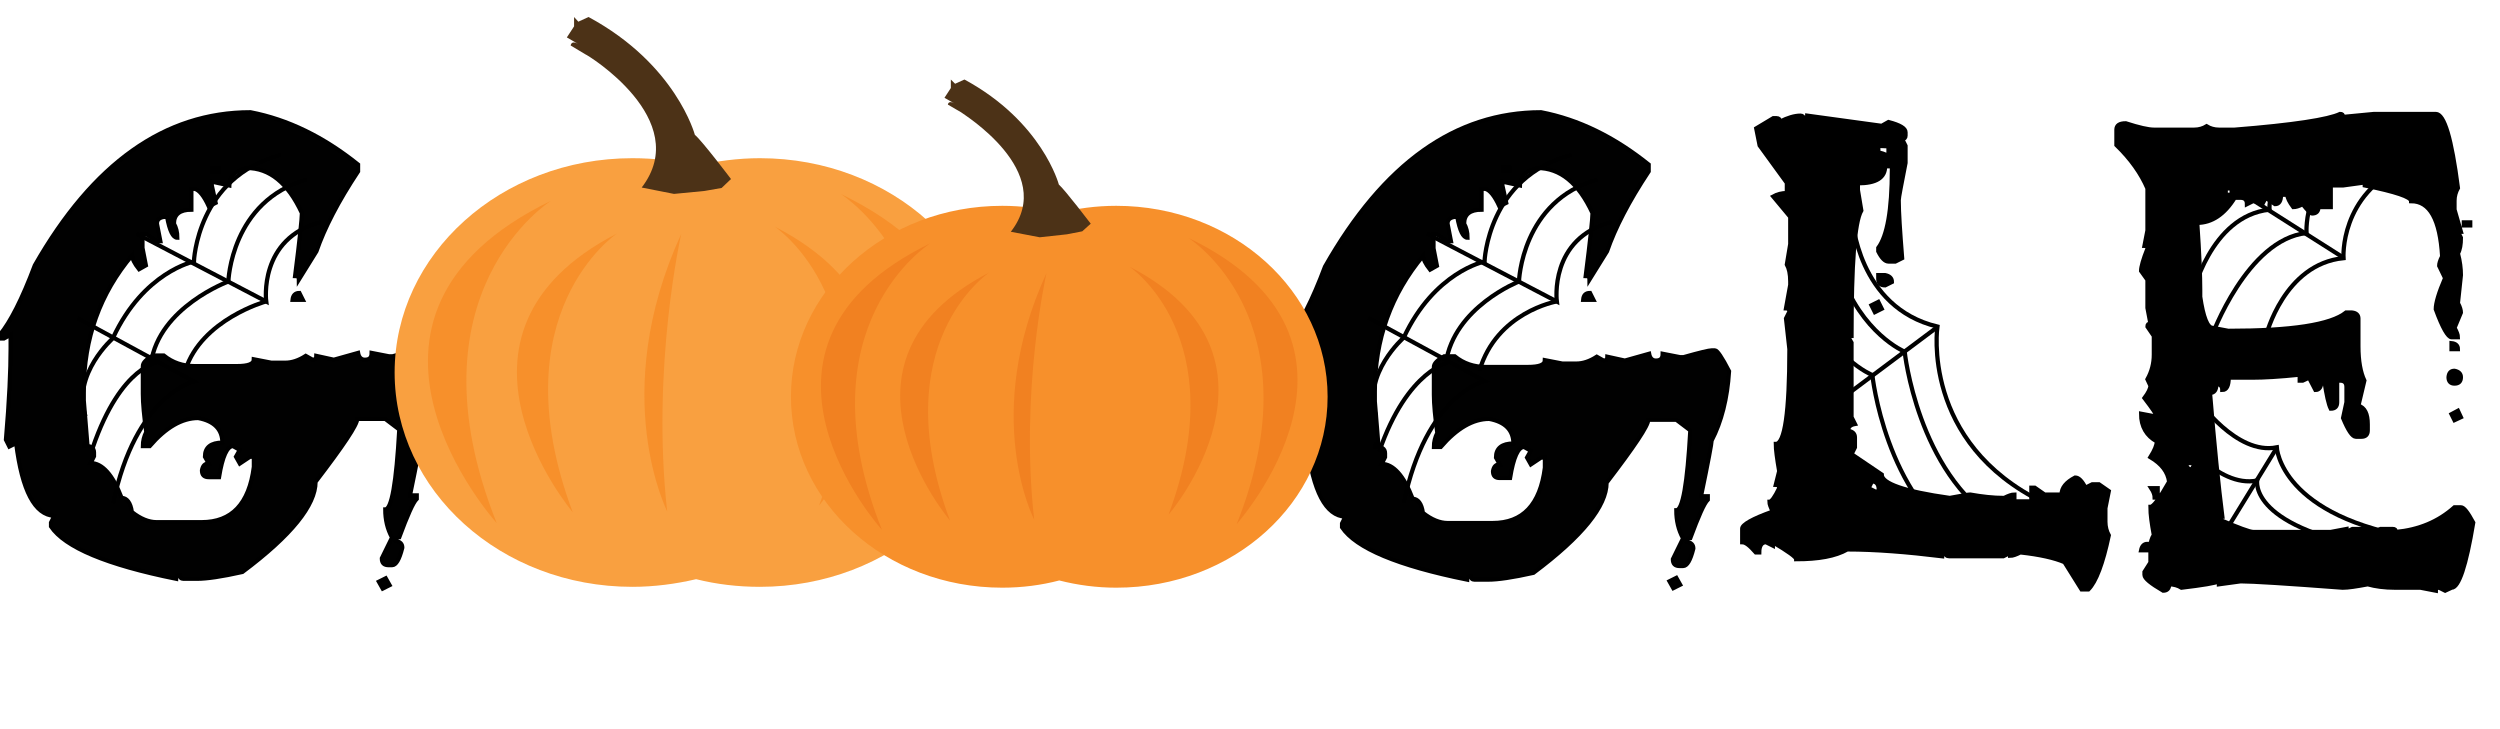
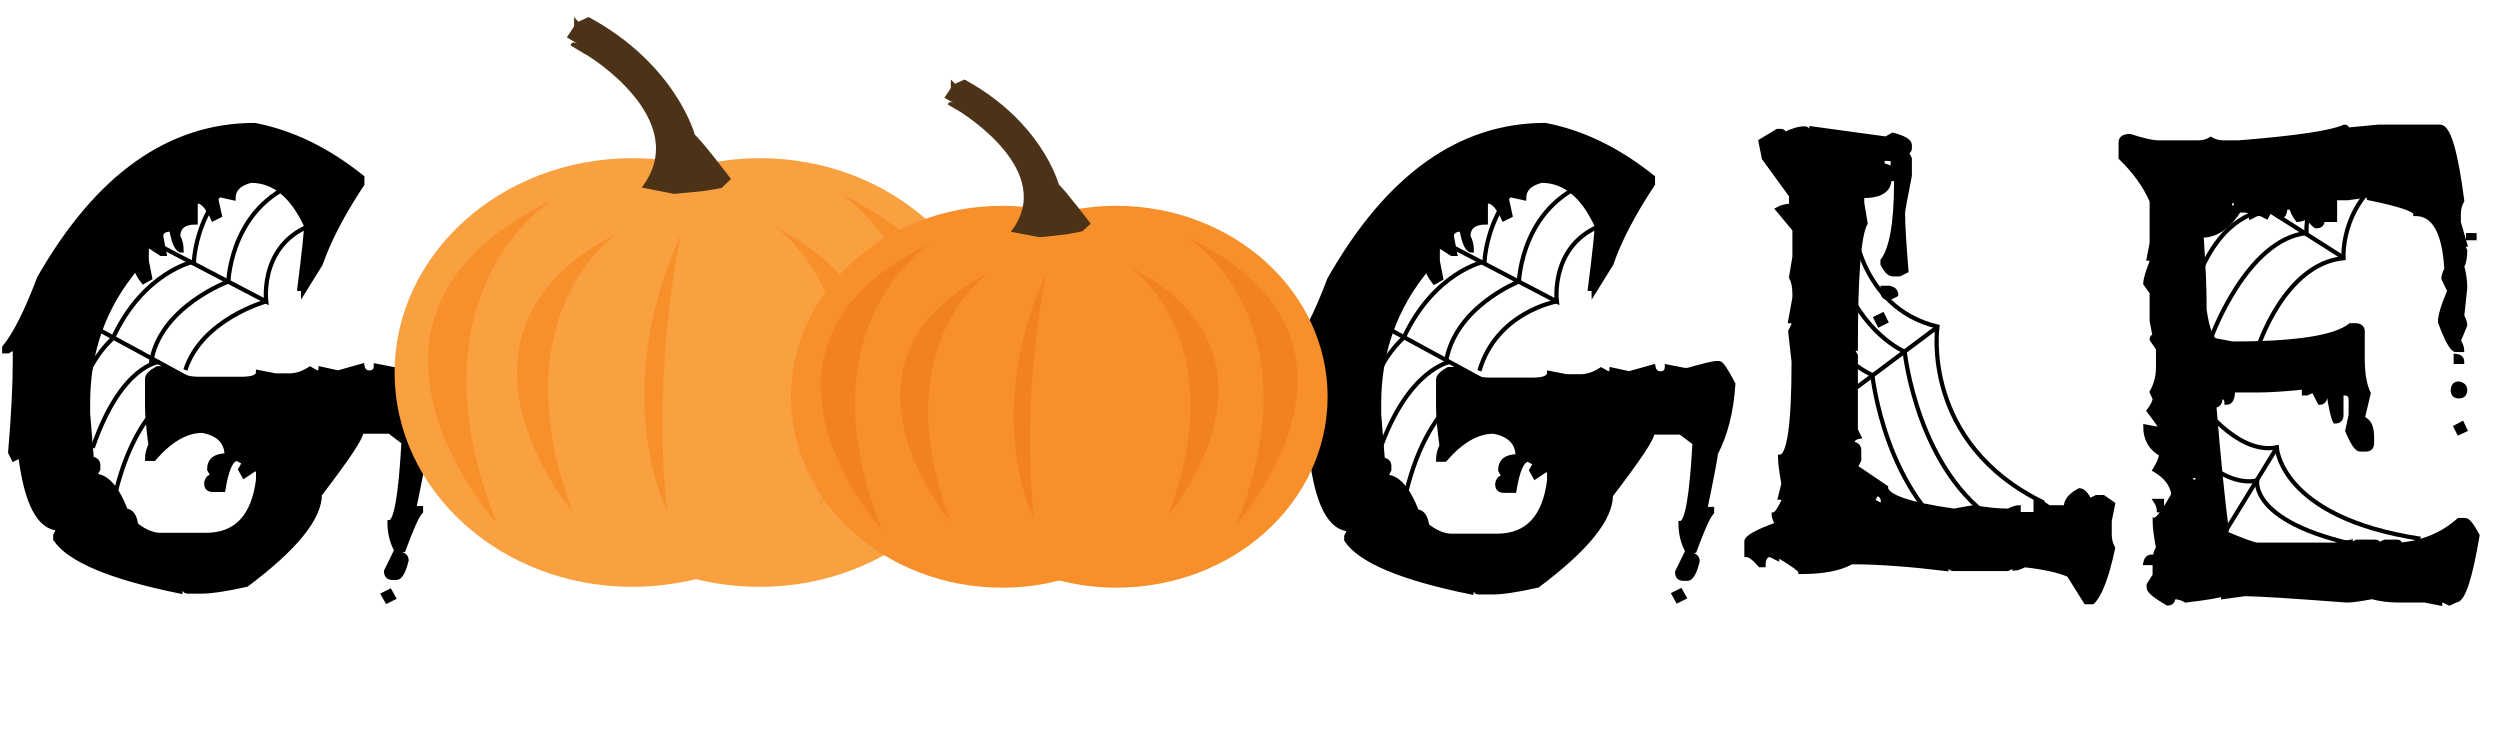
- <svg xmlns="http://www.w3.org/2000/svg" version="1.1" x="0px" y="0px" viewBox="0 0 587.9 171.4" style="enable-background:new 0 0 587.9 171.4;" xml:space="preserve">
+ <svg xmlns="http://www.w3.org/2000/svg" version="1.1" id="Layer_1" x="0px" y="0px" viewBox="0 0 587.9 171.4" style="enable-background:new 0 0 587.9 171.4;" xml:space="preserve">
  <style type="text/css">
	.st0{enable-background:new    ;}
- 	.st1{fill:#010101;stroke:#000000;stroke-miterlimit:10;}
- 	.st2{stroke:#000000;stroke-miterlimit:10;}
- 	.st3{fill:#F9A040;}
- 	.st4{fill:#F7902B;}
- 	.st5{fill:#4C3217;}
- 	.st6{fill:#F18121;}
- 	.st7{fill:none;stroke:#000000;stroke-miterlimit:10;}
+ 	.st1{stroke:#000000;stroke-miterlimit:10;}
+ 	.st2{fill:#F9A040;}
+ 	.st3{fill:#F7902B;}
+ 	.st4{fill:#4C3217;}
+ 	.st5{fill:#F18121;}
+ 	.st6{fill:none;stroke:#000000;stroke-miterlimit:10;}
</style>
-   <g id="Letters">
+   <g id="Letters_1_">
    <g class="st0">
-       <path class="st1" d="M58.9,26.4c8.8,1.7,17.2,5.8,25.3,12.3v1.6c-4.7,7.1-7.9,13.3-9.8,18.8l-4.1,6.6c0-0.5-0.3-0.8-0.9-0.8    c1.1-8.6,1.6-13.6,1.6-14.8c-3.3-7.1-7.6-10.6-13-10.6c-2.8,0.7-4.1,2.1-4.1,4.1l-4.1-0.9v0.9l0.9,4.1l-1.6,0.8    c-1.1-2.4-2.2-3.8-3.3-4.1H45v4.9c-2.7,0-4.1,1.1-4.1,3.3c0.5,0.9,0.8,2,0.8,3.3c-1,0-1.8-1.6-2.4-4.9h-0.8    c-1.1,0.2-1.6,0.7-1.6,1.6l0.8,4.1h-0.8L34.3,55h-0.8v3.3l0.8,4.1l-1.6,0.9c-1.1-1.4-1.6-2.4-1.6-3.3c-7.6,9-11.4,19.6-11.4,31.8    v2.4l0.8,9.8c-0.5,0-0.8,0.3-0.8,0.8c1.6,0,2.4,0.5,2.4,1.6v0.9l-0.8,1.6c2.7,0,5.2,2.7,7.3,8.2c1.2,0,2.1,1.1,2.4,3.3    c2,1.6,4,2.4,5.8,2.4h10.6c7.1,0,11.2-4.3,12.3-13v-2.4h-0.9l-2.4,1.6l-0.9-1.6l0.9-1.6l-1.6-0.9c-1.4,0-2.5,2.4-3.3,7.3h-2.4    c-1.1,0-1.6-0.5-1.6-1.6c0.2-1.1,0.7-1.6,1.6-1.6l-0.9-1.6c0-2.2,1.4-3.3,4.1-3.3c0-3.1-1.9-5.1-5.7-5.8c-3.8,0-7.6,2.2-11.4,6.6    h-1.6c0-1.2,0.3-2.3,0.8-3.3c-0.5-3.7-0.8-6.7-0.8-9v-6.5c0-0.8,0.8-1.6,2.4-2.5h2.5c2.1,1.7,4.5,2.5,7.3,2.5h9.8    c2.8,0,4.1-0.5,4.1-1.6l4.1,0.8h3.3c1.5,0,3.1-0.5,4.8-1.6l1.6,0.9c0.6,0,0.9-0.3,0.9-0.9l4.1,0.9l5.7-1.6    c0.2,1.1,0.8,1.6,1.6,1.6c1.1,0,1.6-0.5,1.6-1.6l4.1,0.8h0.8c3.9-1.1,6-1.6,6.6-1.6h0.8c0.5,0,1.6,1.6,3.3,4.9    c-0.4,6.4-1.8,11.9-4.1,16.3c0,0.6-0.8,4.9-2.5,13.1H98v0.8c-0.9,0.9-2.2,3.9-4.1,9c-0.6,0-0.9,0.3-0.9,0.9    c1.1,0.2,1.6,0.7,1.6,1.6c-0.7,2.8-1.5,4.1-2.4,4.1h-0.8c-1.1,0-1.6-0.5-1.6-1.6l2.4-4.9c-1.1-2-1.6-4.2-1.6-6.6    c1.5,0,2.6-6.2,3.3-18.8l-3.3-2.5H84c0,1.4-3.3,6.3-9.8,14.8c0,5.5-5.7,12.6-17.2,21.2c-4.9,1.1-8.4,1.6-10.6,1.6h-3.3    c-0.5,0-0.8-0.3-0.8-0.9c-0.6,0-0.9,0.3-0.9,0.9c-16.3-3.3-26.1-7.4-29.4-12.3v-0.9l0.8-1.6c-4.6-0.2-7.6-5.9-9-17.1L2.2,105    l-0.8-1.6C2.2,94.1,2.5,87,2.5,82v-3.3l-1.6,0.9H0v-0.9c2.4-2.9,5.2-8.3,8.2-16.3C21.9,38.4,38.8,26.4,58.9,26.4z M49.9,39.5v0.9    h1.6v-0.9H49.9z M70.4,68.9l0.8,1.6h-2.4C68.9,69.5,69.4,68.9,70.4,68.9z M90.7,136l0.9,1.6l-1.6,0.8l-0.9-1.6L90.7,136z" />
+       <path class="st1" d="M59.9,29.4c8.8,1.7,17.2,5.8,25.3,12.3v1.6c-4.7,7.1-7.9,13.3-9.8,18.8l-4.1,6.6c0-0.5-0.3-0.8-0.9-0.8    c1.1-8.6,1.6-13.6,1.6-14.8c-3.3-7.1-7.6-10.6-13-10.6c-2.8,0.7-4.1,2.1-4.1,4.1l-4.1-0.9v0.9l0.9,4.1l-1.6,0.8    c-1.1-2.4-2.2-3.8-3.3-4.1H46v4.9c-2.7,0-4.1,1.1-4.1,3.3c0.5,0.9,0.8,2,0.8,3.3c-1,0-1.8-1.6-2.4-4.9h-0.8    c-1.1,0.2-1.6,0.7-1.6,1.6l0.8,4.1h-0.8L35.3,58h-0.8v3.3l0.8,4.1l-1.6,0.9c-1.1-1.4-1.6-2.4-1.6-3.3c-7.6,9-11.4,19.6-11.4,31.8    v2.4l0.8,9.8c-0.5,0-0.8,0.3-0.8,0.8c1.6,0,2.4,0.5,2.4,1.6v0.9l-0.8,1.6c2.7,0,5.2,2.7,7.3,8.2c1.2,0,2.1,1.1,2.4,3.3    c2,1.6,4,2.4,5.8,2.4h10.6c7.1,0,11.2-4.3,12.3-13v-2.4h-0.9l-2.4,1.6l-0.9-1.6l0.9-1.6l-1.6-0.9c-1.4,0-2.5,2.4-3.3,7.3h-2.4    c-1.1,0-1.6-0.5-1.6-1.6c0.2-1.1,0.7-1.6,1.6-1.6l-0.9-1.6c0-2.2,1.4-3.3,4.1-3.3c0-3.1-1.9-5.1-5.7-5.8c-3.8,0-7.6,2.2-11.4,6.6    h-1.6c0-1.2,0.3-2.3,0.8-3.3c-0.5-3.7-0.8-6.7-0.8-9v-6.5c0-0.8,0.8-1.6,2.4-2.5h2.5c2.1,1.7,4.5,2.5,7.3,2.5h9.8    c2.8,0,4.1-0.5,4.1-1.6l4.1,0.8h3.3c1.5,0,3.1-0.5,4.8-1.6l1.6,0.9c0.6,0,0.9-0.3,0.9-0.9l4.1,0.9l5.7-1.6    c0.2,1.1,0.8,1.6,1.6,1.6c1.1,0,1.6-0.5,1.6-1.6l4.1,0.8h0.8c3.9-1.1,6-1.6,6.6-1.6h0.8c0.5,0,1.6,1.6,3.3,4.9    c-0.4,6.4-1.8,11.9-4.1,16.3c0,0.6-0.8,4.9-2.5,13.1H99v0.8c-0.9,0.9-2.2,3.9-4.1,9c-0.6,0-0.9,0.3-0.9,0.9    c1.1,0.2,1.6,0.7,1.6,1.6c-0.7,2.8-1.5,4.1-2.4,4.1h-0.8c-1.1,0-1.6-0.5-1.6-1.6l2.4-4.9c-1.1-2-1.6-4.2-1.6-6.6    c1.5,0,2.6-6.2,3.3-18.8l-3.3-2.5H85c0,1.4-3.3,6.3-9.8,14.8c0,5.5-5.7,12.6-17.2,21.2c-4.9,1.1-8.4,1.6-10.6,1.6h-3.3    c-0.5,0-0.8-0.3-0.8-0.9c-0.6,0-0.9,0.3-0.9,0.9c-16.3-3.3-26.1-7.4-29.4-12.3v-0.9l0.8-1.6c-4.6-0.2-7.6-5.9-9-17.1L3.2,108    l-0.8-1.6C3.2,97.1,3.5,90,3.5,85v-3.3l-1.6,0.9H1v-0.9c2.4-2.9,5.2-8.3,8.2-16.3C22.9,41.4,39.8,29.4,59.9,29.4z M50.9,42.5v0.9    h1.6v-0.9H50.9z M91.7,139l0.9,1.6l-1.6,0.8l-0.9-1.6L91.7,139z" />
    </g>
    <g class="st0">
-       <path class="st1" d="M362.4,26.4c8.8,1.7,17.2,5.8,25.3,12.3v1.6c-4.7,7.1-7.9,13.3-9.8,18.8l-4.1,6.6c0-0.5-0.3-0.8-0.9-0.8    c1.1-8.6,1.6-13.6,1.6-14.8c-3.3-7.1-7.6-10.6-13-10.6c-2.8,0.7-4.1,2.1-4.1,4.1l-4.1-0.9v0.9l0.9,4.1l-1.6,0.8    c-1.1-2.4-2.2-3.8-3.3-4.1h-0.9v4.9c-2.7,0-4.1,1.1-4.1,3.3c0.5,0.9,0.8,2,0.8,3.3c-1,0-1.8-1.6-2.4-4.9H342    c-1.1,0.2-1.6,0.7-1.6,1.6l0.8,4.1h-0.8l-2.5-1.6h-0.8v3.3l0.8,4.1l-1.6,0.9c-1.1-1.4-1.6-2.4-1.6-3.3    c-7.6,9.1-11.4,19.7-11.4,31.9v2.4l0.8,9.8c-0.5,0-0.8,0.3-0.8,0.8c1.6,0,2.4,0.5,2.4,1.6v0.9l-0.8,1.6c2.7,0,5.2,2.7,7.3,8.2    c1.2,0,2.1,1.1,2.4,3.3c2,1.6,4,2.4,5.8,2.4H351c7.1,0,11.2-4.3,12.3-13v-2.4h-0.9l-2.4,1.6l-0.9-1.6l0.9-1.6l-1.6-0.9    c-1.4,0-2.5,2.4-3.3,7.3h-2.4c-1.1,0-1.6-0.5-1.6-1.6c0.2-1.1,0.7-1.6,1.6-1.6l-0.9-1.6c0-2.2,1.4-3.3,4.1-3.3    c0-3.1-1.9-5.1-5.7-5.8c-3.8,0-7.6,2.2-11.4,6.6h-1.6c0-1.2,0.3-2.3,0.8-3.3c-0.5-3.7-0.8-6.7-0.8-9v-6.5c0-0.8,0.8-1.6,2.4-2.5    h2.5c2.1,1.7,4.5,2.5,7.3,2.5h9.8c2.8,0,4.1-0.5,4.1-1.6l4.1,0.8h3.3c1.5,0,3.1-0.5,4.8-1.6l1.6,0.9c0.6,0,0.9-0.3,0.9-0.9    l4.1,0.9l5.7-1.6c0.2,1.1,0.8,1.6,1.6,1.6c1.1,0,1.6-0.5,1.6-1.6l4.1,0.8h0.8c3.9-1.1,6-1.6,6.6-1.6h0.8c0.5,0,1.6,1.6,3.3,4.9    c-0.4,6.4-1.8,11.9-4.1,16.3c0,0.6-0.8,4.9-2.5,13.1h1.6v0.8c-0.9,0.9-2.2,3.9-4.1,9c-0.6,0-0.9,0.3-0.9,0.9    c1.1,0.2,1.6,0.7,1.6,1.6c-0.7,2.8-1.5,4.1-2.4,4.1H395c-1.1,0-1.6-0.5-1.6-1.6l2.4-4.9c-1.1-2-1.6-4.2-1.6-6.6    c1.5,0,2.6-6.2,3.3-18.8l-3.3-2.5h-6.6c0,1.4-3.3,6.3-9.8,14.8c0,5.5-5.7,12.6-17.2,21.2c-4.9,1.1-8.4,1.6-10.6,1.6h-3.3    c-0.5,0-0.8-0.3-0.8-0.9c-0.6,0-0.9,0.3-0.9,0.9c-16.3-3.3-26.1-7.4-29.4-12.3v-0.9l0.8-1.6c-4.6-0.2-7.6-5.9-9-17.1l-1.6,0.8    l-0.8-1.6c0.5-9.1,0.8-16.2,0.8-21.3V79l-1.6,0.9h-0.8V79c2.4-2.9,5.2-8.3,8.2-16.3C325.4,38.4,342.3,26.4,362.4,26.4z     M353.4,39.4v0.9h1.6v-0.9H353.4z M373.9,68.9l0.8,1.6h-2.4C372.4,69.4,372.9,68.9,373.9,68.9z M394.2,135.9l0.9,1.6l-1.6,0.8    l-0.9-1.6L394.2,135.9z" />
+       <path class="st1" d="M363.4,29.4c8.8,1.7,17.2,5.8,25.3,12.3v1.6c-4.7,7.1-7.9,13.3-9.8,18.8l-4.1,6.6c0-0.5-0.3-0.8-0.9-0.8    c1.1-8.6,1.6-13.6,1.6-14.8c-3.3-7.1-7.6-10.6-13-10.6c-2.8,0.7-4.1,2.1-4.1,4.1l-4.1-0.9v0.9l0.9,4.1l-1.6,0.8    c-1.1-2.4-2.2-3.8-3.3-4.1h-0.9v4.9c-2.7,0-4.1,1.1-4.1,3.3c0.5,0.9,0.8,2,0.8,3.3c-1,0-1.8-1.6-2.4-4.9H343    c-1.1,0.2-1.6,0.7-1.6,1.6l0.8,4.1h-0.8l-2.5-1.6h-0.8v3.3l0.8,4.1l-1.6,0.9c-1.1-1.4-1.6-2.4-1.6-3.3    c-7.6,9.1-11.4,19.7-11.4,31.9v2.4l0.8,9.8c-0.5,0-0.8,0.3-0.8,0.8c1.6,0,2.4,0.5,2.4,1.6v0.9l-0.8,1.6c2.7,0,5.2,2.7,7.3,8.2    c1.2,0,2.1,1.1,2.4,3.3c2,1.6,4,2.4,5.8,2.4H352c7.1,0,11.2-4.3,12.3-13v-2.4h-0.9l-2.4,1.6l-0.9-1.6l0.9-1.6l-1.6-0.9    c-1.4,0-2.5,2.4-3.3,7.3h-2.4c-1.1,0-1.6-0.5-1.6-1.6c0.2-1.1,0.7-1.6,1.6-1.6l-0.9-1.6c0-2.2,1.4-3.3,4.1-3.3    c0-3.1-1.9-5.1-5.7-5.8c-3.8,0-7.6,2.2-11.4,6.6h-1.6c0-1.2,0.3-2.3,0.8-3.3c-0.5-3.7-0.8-6.7-0.8-9v-6.5c0-0.8,0.8-1.6,2.4-2.5    h2.5c2.1,1.7,4.5,2.5,7.3,2.5h9.8c2.8,0,4.1-0.5,4.1-1.6l4.1,0.8h3.3c1.5,0,3.1-0.5,4.8-1.6l1.6,0.9c0.6,0,0.9-0.3,0.9-0.9    l4.1,0.9l5.7-1.6c0.2,1.1,0.8,1.6,1.6,1.6c1.1,0,1.6-0.5,1.6-1.6l4.1,0.8h0.8c3.9-1.1,6-1.6,6.6-1.6h0.8c0.5,0,1.6,1.6,3.3,4.9    c-0.4,6.4-1.8,11.9-4.1,16.3c0,0.6-0.8,4.9-2.5,13.1h1.6v0.8c-0.9,0.9-2.2,3.9-4.1,9c-0.6,0-0.9,0.3-0.9,0.9    c1.1,0.2,1.6,0.7,1.6,1.6c-0.7,2.8-1.5,4.1-2.4,4.1H396c-1.1,0-1.6-0.5-1.6-1.6l2.4-4.9c-1.1-2-1.6-4.2-1.6-6.6    c1.5,0,2.6-6.2,3.3-18.8l-3.3-2.5h-6.6c0,1.4-3.3,6.3-9.8,14.8c0,5.5-5.7,12.6-17.2,21.2c-4.9,1.1-8.4,1.6-10.6,1.6h-3.3    c-0.5,0-0.8-0.3-0.8-0.9c-0.6,0-0.9,0.3-0.9,0.9c-16.3-3.3-26.1-7.4-29.4-12.3v-0.9l0.8-1.6c-4.6-0.2-7.6-5.9-9-17.1l-1.6,0.8    l-0.8-1.6c0.5-9.1,0.8-16.2,0.8-21.3V82l-1.6,0.9h-0.8V82c2.4-2.9,5.2-8.3,8.2-16.3C326.4,41.4,343.3,29.4,363.4,29.4z     M354.4,42.4v0.9h1.6v-0.9H354.4z M395.2,138.9l0.9,1.6l-1.6,0.8l-0.9-1.6L395.2,138.9z" />
    </g>
    <g class="st0">
-       <path class="st2" d="M423.4,27.2c0.5,0,0.8,0.3,0.8,0.8c0.5,0,0.8-0.3,0.8-0.8l17.5,2.4l1.6-0.9c2.7,0.7,4,1.5,4,2.4v0.8    c0,0.5-0.3,0.8-0.8,0.8l0.8,1.6v4c-1,5.2-1.6,8.1-1.6,8.8c0,2.8,0.3,7.3,0.8,13.6l-1.6,0.8h-1.6c-0.8,0-1.6-0.8-2.4-2.4v-0.8    c2.1-2.8,3.2-8.9,3.2-18.4v-0.8h-1.6c0,2.7-2.1,4-6.4,4v1.6l0.8,4.8c-1.6,2.8-2.3,12.6-2.3,29.5h-0.9l0.9,1.6v17.5l0.8,1.6    c-1.1,0.2-1.6,0.7-1.6,1.6c1.1,0.2,1.6,0.7,1.6,1.6v2.3l-0.8,1.6l7.1,4.8c0,2.1,5.3,4,16,5.5c2.8-0.5,4.3-0.8,4.8-0.8    c2.8,0.5,5.4,0.8,8,0.8c1-0.5,1.8-0.8,2.4-0.8v1.6h4v-3.2h0.8l2.3,1.6h4c0-1.6,1.1-2.9,3.2-4c0.8,0,1.6,0.8,2.4,2.4l1.6-0.8h1.6    l2.3,1.6l-0.8,4v3.2c0,1.2,0.3,2.3,0.8,3.2c-1.4,6.6-3,10.9-4.8,12.7h-1.6l-4-6.4c-2.3-1-5.8-1.8-10.4-2.3c-1,0.5-1.8,0.8-2.4,0.8    V130l-1.6,0.8h-12.7c-0.6,0-0.9-0.3-0.9-0.8c-0.5,0-0.8,0.3-0.8,0.8c-8.2-1-15.7-1.6-22.3-1.6c-2.8,1.6-6.8,2.3-12,2.3    c0-0.5-1.8-1.8-5.5-4v0.8l-1.6-0.8c-1,0-1.6,0.8-1.6,2.4h-0.8c-1.4-1.6-2.4-2.4-3.2-2.4v-3.2c0-0.9,2.4-2.3,7.2-4    c-0.5-1-0.8-1.8-0.8-2.3c0.5,0,1.3-1.1,2.3-3.2c0-0.5-0.3-0.8-0.8-0.8l0.8-3.2c-0.5-2.9-0.8-5.1-0.8-6.4c2.1,0,3.2-7.4,3.2-22.3    l-0.8-7.2l0.8-1.6c0-0.5-0.3-0.8-0.8-0.8l1-5.5v-0.8c0-1.8-0.3-3.1-0.8-4l0.8-4.8V51l-4-4.8c0.9-0.5,2-0.8,3.2-0.8V43l-6.4-8.8    l-0.8-4l4-2.4h0.8c0.5,0,0.8,0.3,0.8,0.8C420.4,27.7,422,27.2,423.4,27.2z M430.6,53.5V55h0.9v-1.6L430.6,53.5L430.6,53.5z     M440.2,113.2l-0.8,1.6l1.6,0.8h0.8v-0.8C441.7,113.8,441.2,113.2,440.2,113.2z M441.7,71l0.8,1.6l-1.6,0.8l-0.8-1.6L441.7,71z     M441.7,34.3v1.6c0.6,0,1.4,0.3,2.4,0.8v-2.3L441.7,34.3L441.7,34.3z M441.7,64.7h1.6c1,0.2,1.6,0.7,1.6,1.6l-1.6,0.8    c-1.1,0-1.6-0.5-1.6-1.6V64.7z" />
-       <path class="st2" d="M550.3,26.8c0.5,0,0.7,0.2,0.7,0.7l7.3-0.7h14.5c2,0,3.7,5.8,5.2,17.4c-0.5,0.9-0.8,1.9-0.8,3v2.1l1.5,5.2    H578l0.7,1.4c0,1.6-0.2,2.8-0.7,3.7c0.5,1.9,0.7,3.6,0.7,5.1l-0.7,6.6c0.5,0.9,0.7,1.7,0.7,2.2l-1.5,3.6c0.5,0.9,0.8,1.7,0.8,2.2    h-1.5c-0.8,0-2.1-2.2-3.7-6.6c0-1.4,0.7-3.8,2.2-7.3l-1.4-2.9c0-0.5,0.2-1.2,0.7-2.2c-0.5-8.7-2.9-13-7.3-13c0-1-3.6-2.2-10.9-3.7    v-0.7l-5.1,0.7h-2.9v5.1h-2.9c0,1-0.5,1.5-1.5,1.5c-0.3,0-1-0.7-2.2-2.2c-0.9,0.5-1.7,0.7-2.2,0.7c-0.9-1.2-1.4-2.2-1.4-2.9h-1.5    c0,1.5-0.5,2.2-1.4,2.2l-2.2-1.5L532,48l-1.4-0.7h-0.8l-1.4,0.7c0-1-0.5-1.5-1.5-1.5h-1.4c-2.4,3.9-5.4,5.9-8.8,5.9    c0.5,7.2,0.7,12.6,0.7,15.9v1.5c0.7,4.8,1.7,7.3,2.9,7.3l3.7,0.7c14.8,0,24.1-1.4,27.7-4.3h1.4c1,0.1,1.5,0.6,1.5,1.4v6.6    c0,3.4,0.5,6.1,1.4,8l-1.4,5.9c1.5,0.5,2.2,1.9,2.2,4.4v1.4c0,1-0.5,1.5-1.5,1.5H554c-0.8,0-1.8-1.5-3-4.4l0.8-3.7V91    c0-1-0.5-1.5-1.5-1.5h-0.7v5.1c0,1-0.5,1.5-1.5,1.5c-0.5-1-1-3.2-1.5-6.6h-0.7c0,1.5-0.5,2.2-1.4,2.2l-1.5-2.9l-1.5,0.7h-0.7v-1.4    c-4.8,0.5-8.5,0.7-10.9,0.7h-5.8c0,1.9-0.5,2.9-1.5,2.9c0-0.9-0.5-1.4-1.4-1.4c0,1.4-0.5,2.1-1.5,2.1c1,12.2,2,22,2.9,29.1    c-0.5,0-0.7,0.2-0.7,0.7c4.5,1.9,7.1,2.9,8,2.9h18.2l3.7-0.7v0.7l1.4-0.7h4.4c0.5,0,0.7,0.2,0.7,0.7l1.5-0.7h2.9    c0.5,0,0.7,0.2,0.7,0.7c5.4-0.5,10-2.4,13.8-5.8h1.5c0.7,0,1.6,1.2,2.9,3.6c-1.7,10.2-3.4,15.3-5.1,15.3l-1.5,0.7l-1.4-0.7    c-0.5,0-0.8,0.2-0.8,0.7l-3.6-0.7h-5.9c-2.6,0-4.7-0.3-6.5-0.8c-2.7,0.5-4.6,0.8-5.9,0.8c-13.2-1-21.2-1.5-24-1.5l-5.1,0.7v-0.7    c-0.8,0.4-3.8,0.9-8.8,1.5c-0.8-0.5-1.8-0.8-2.9-0.8c0,1-0.5,1.5-1.4,1.5c-2.9-1.7-4.4-2.9-4.4-3.7v-0.7l1.4-2.2v-2.9h-2.2    c0.2-1,0.7-1.5,1.5-1.5c0,0.5,0.2,0.8,0.7,0.8c0-1.1,0.3-2.1,0.8-2.9c-0.5-2.7-0.8-4.8-0.8-6.6c0.7,0,2.2-2,4.4-5.9    c-0.3-2.3-1.7-4.2-4.4-5.8c1-1.6,1.5-2.8,1.5-3.7c-2.4-1.3-3.7-3.5-3.7-6.5l3.7,0.7c0-0.5-1-1.9-2.9-4.4c0.9-1.2,1.4-2.2,1.4-2.9    l-0.7-1.5c1-1.8,1.5-3.7,1.5-5.8V79l-1.5-2.2c0-0.5,0.2-0.7,0.7-0.7l-0.7-3.7v-6.6l-1.5-2.1c0-0.9,0.5-2.7,1.5-5.2    c0-0.5-0.2-0.7-0.7-0.7l0.7-3.6v-9.9c-1.5-3.5-3.9-6.9-7.3-10.2v-3.6c0-1,0.7-1.5,2.2-1.5c3.1,1,5.3,1.5,6.6,1.5h9.5    c1.1,0,2.1-0.3,2.9-0.8c0.8,0.5,1.8,0.8,2.9,0.8h3.7C539.4,29.4,547.6,28.1,550.3,26.8z M505.9,114.8h1.5v2.2h-0.7    C506.7,116.5,506.5,115.7,505.9,114.8z M508.9,119.2l-0.8,2.9v0.7h0.8l0.7-2.9v-0.7H508.9z M511.8,103.9v1.5h0.7v-1.5H511.8z     M513.2,37.8c0,0.5-0.2,1.2-0.7,2.1v0.8h0.7c0-0.5,0.3-1.2,0.8-2.2v-0.7C514,37.8,513.2,37.8,513.2,37.8z M512.5,41.4v0.7h1.5    v-0.7H512.5z M514,108.9c0.2,1,0.6,1.5,1.4,1.5l0.8-1.5H514z M522.7,124.3v0.7h1.5v-0.7H522.7z M523.4,44.3v1.5h1.4v-1.5H523.4z     M575,127.2v1.5h0.8v-1.5H575z M577.2,87.2c1,0.2,1.5,0.7,1.5,1.5c0,1-0.5,1.5-1.5,1.5c-0.9,0-1.4-0.5-1.4-1.5    C575.9,87.6,576.4,87.2,577.2,87.2z M576.5,80.7c1,0.1,1.5,0.6,1.5,1.4h-1.5V80.7z M578,96.6l0.7,1.5l-1.5,0.7l-0.7-1.4L578,96.6z     M579.4,52.3h1.5V53h-1.5V52.3z" />
+       <path class="st1" d="M424.4,30.2c0.5,0,0.8,0.3,0.8,0.8c0.5,0,0.8-0.3,0.8-0.8l17.5,2.4l1.6-0.9c2.7,0.7,4,1.5,4,2.4v0.8    c0,0.5-0.3,0.8-0.8,0.8l0.8,1.6v4c-1,5.2-1.6,8.1-1.6,8.8c0,2.8,0.3,7.3,0.8,13.6l-1.6,0.8h-1.6c-0.8,0-1.6-0.8-2.4-2.4v-0.8    c2.1-2.8,3.2-8.9,3.2-18.4v-0.8h-1.6c0,2.7-2.1,4-6.4,4v1.6l0.8,4.8c-1.6,2.8-2.3,12.6-2.3,29.5h-0.9l0.9,1.6v17.5l0.8,1.6    c-1.1,0.2-1.6,0.7-1.6,1.6c1.1,0.2,1.6,0.7,1.6,1.6v2.3l-0.8,1.6l7.1,4.8c0,2.1,5.3,4,16,5.5c2.8-0.5,4.3-0.8,4.8-0.8    c2.8,0.5,5.4,0.8,8,0.8c1-0.5,1.8-0.8,2.4-0.8v1.6h4v-3.2h0.8l2.3,1.6h4c0-1.6,1.1-2.9,3.2-4c0.8,0,1.6,0.8,2.4,2.4l1.6-0.8h1.6    l2.3,1.6l-0.8,4v3.2c0,1.2,0.3,2.3,0.8,3.2c-1.4,6.6-3,10.9-4.8,12.7h-1.6l-4-6.4c-2.3-1-5.8-1.8-10.4-2.3c-1,0.5-1.8,0.8-2.4,0.8    V133l-1.6,0.8h-12.7c-0.6,0-0.9-0.3-0.9-0.8c-0.5,0-0.8,0.3-0.8,0.8c-8.2-1-15.7-1.6-22.3-1.6c-2.8,1.6-6.8,2.3-12,2.3    c0-0.5-1.8-1.8-5.5-4v0.8l-1.6-0.8c-1,0-1.6,0.8-1.6,2.4h-0.8c-1.4-1.6-2.4-2.4-3.2-2.4v-3.2c0-0.9,2.4-2.3,7.2-4    c-0.5-1-0.8-1.8-0.8-2.3c0.5,0,1.3-1.1,2.3-3.2c0-0.5-0.3-0.8-0.8-0.8l0.8-3.2c-0.5-2.9-0.8-5.1-0.8-6.4c2.1,0,3.2-7.4,3.2-22.3    l-0.8-7.2l0.8-1.6c0-0.5-0.3-0.8-0.8-0.8l1-5.5v-0.8c0-1.8-0.3-3.1-0.8-4l0.8-4.8V54l-4-4.8c0.9-0.5,2-0.8,3.2-0.8V46l-6.4-8.8    l-0.8-4l4-2.4h0.8c0.5,0,0.8,0.3,0.8,0.8C421.4,30.7,423,30.2,424.4,30.2z M431.6,56.5V58h0.9v-1.6L431.6,56.5L431.6,56.5z     M441.2,116.2l-0.8,1.6l1.6,0.8h0.8v-0.8C442.7,116.8,442.2,116.2,441.2,116.2z M442.7,74l0.8,1.6l-1.6,0.8l-0.8-1.6L442.7,74z     M442.7,37.3v1.6c0.6,0,1.4,0.3,2.4,0.8v-2.3L442.7,37.3L442.7,37.3z M442.7,67.7h1.6c1,0.2,1.6,0.7,1.6,1.6l-1.6,0.8    c-1.1,0-1.6-0.5-1.6-1.6V67.7z" />
+       <path class="st1" d="M551.3,29.8c0.5,0,0.7,0.2,0.7,0.7l7.3-0.7h14.5c2,0,3.7,5.8,5.2,17.4c-0.5,0.9-0.8,1.9-0.8,3v2.1l1.5,5.2    H579l0.7,1.4c0,1.6-0.2,2.8-0.7,3.7c0.5,1.9,0.7,3.6,0.7,5.1l-0.7,6.6c0.5,0.9,0.7,1.7,0.7,2.2l-1.5,3.6c0.5,0.9,0.8,1.7,0.8,2.2    h-1.5c-0.8,0-2.1-2.2-3.7-6.6c0-1.4,0.7-3.8,2.2-7.3l-1.4-2.9c0-0.5,0.2-1.2,0.7-2.2c-0.5-8.7-2.9-13-7.3-13c0-1-3.6-2.2-10.9-3.7    v-0.7l-5.1,0.7h-2.9v5.1h-2.9c0,1-0.5,1.5-1.5,1.5c-0.3,0-1-0.7-2.2-2.2c-0.9,0.5-1.7,0.7-2.2,0.7c-0.9-1.2-1.4-2.2-1.4-2.9h-1.5    c0,1.5-0.5,2.2-1.4,2.2l-2.2-1.5L533,51l-1.4-0.7h-0.8l-1.4,0.7c0-1-0.5-1.5-1.5-1.5h-1.4c-2.4,3.9-5.4,5.9-8.8,5.9    c0.5,7.2,0.7,12.6,0.7,15.9v1.5c0.7,4.8,1.7,7.3,2.9,7.3l3.7,0.7c14.8,0,24.1-1.4,27.7-4.3h1.4c1,0.1,1.5,0.6,1.5,1.4v6.6    c0,3.4,0.5,6.1,1.4,8l-1.4,5.9c1.5,0.5,2.2,1.9,2.2,4.4v1.4c0,1-0.5,1.5-1.5,1.5H555c-0.8,0-1.8-1.5-3-4.4l0.8-3.7V94    c0-1-0.5-1.5-1.5-1.5h-0.7v5.1c0,1-0.5,1.5-1.5,1.5c-0.5-1-1-3.2-1.5-6.6h-0.7c0,1.5-0.5,2.2-1.4,2.2l-1.5-2.9l-1.5,0.7h-0.7v-1.4    c-4.8,0.5-8.5,0.7-10.9,0.7h-5.8c0,1.9-0.5,2.9-1.5,2.9c0-0.9-0.5-1.4-1.4-1.4c0,1.4-0.5,2.1-1.5,2.1c1,12.2,2,22,2.9,29.1    c-0.5,0-0.7,0.2-0.7,0.7c4.5,1.9,7.1,2.9,8,2.9h18.2l3.7-0.7v0.7l1.4-0.7h4.4c0.5,0,0.7,0.2,0.7,0.7l1.5-0.7h2.9    c0.5,0,0.7,0.2,0.7,0.7c5.4-0.5,10-2.4,13.8-5.8h1.5c0.7,0,1.6,1.2,2.9,3.6c-1.7,10.2-3.4,15.3-5.1,15.3l-1.5,0.7l-1.4-0.7    c-0.5,0-0.8,0.2-0.8,0.7l-3.6-0.7h-5.9c-2.6,0-4.7-0.3-6.5-0.8c-2.7,0.5-4.6,0.8-5.9,0.8c-13.2-1-21.2-1.5-24-1.5l-5.1,0.7v-0.7    c-0.8,0.4-3.8,0.9-8.8,1.5c-0.8-0.5-1.8-0.8-2.9-0.8c0,1-0.5,1.5-1.4,1.5c-2.9-1.7-4.4-2.9-4.4-3.7v-0.7l1.4-2.2v-2.9h-2.2    c0.2-1,0.7-1.5,1.5-1.5c0,0.5,0.2,0.8,0.7,0.8c0-1.1,0.3-2.1,0.8-2.9c-0.5-2.7-0.8-4.8-0.8-6.6c0.7,0,2.2-2,4.4-5.9    c-0.3-2.3-1.7-4.2-4.4-5.8c1-1.6,1.5-2.8,1.5-3.7c-2.4-1.3-3.7-3.5-3.7-6.5l3.7,0.7c0-0.5-1-1.9-2.9-4.4c0.9-1.2,1.4-2.2,1.4-2.9    l-0.7-1.5c1-1.8,1.5-3.7,1.5-5.8V82l-1.5-2.2c0-0.5,0.2-0.7,0.7-0.7l-0.7-3.7v-6.6l-1.5-2.1c0-0.9,0.5-2.7,1.5-5.2    c0-0.5-0.2-0.7-0.7-0.7l0.7-3.6v-9.9c-1.5-3.5-3.9-6.9-7.3-10.2v-3.6c0-1,0.7-1.5,2.2-1.5c3.1,1,5.3,1.5,6.6,1.5h9.5    c1.1,0,2.1-0.3,2.9-0.8c0.8,0.5,1.8,0.8,2.9,0.8h3.7C540.4,32.4,548.6,31.1,551.3,29.8z M506.9,117.8h1.5v2.2h-0.7    C507.7,119.5,507.5,118.7,506.9,117.8z M509.9,122.2l-0.8,2.9v0.7h0.8l0.7-2.9v-0.7H509.9z M512.8,106.9v1.5h0.7v-1.5H512.8z     M514.2,40.8c0,0.5-0.2,1.2-0.7,2.1v0.8h0.7c0-0.5,0.3-1.2,0.8-2.2v-0.7C515,40.8,514.2,40.8,514.2,40.8z M513.5,44.4v0.7h1.5    v-0.7H513.5z M515,111.9c0.2,1,0.6,1.5,1.4,1.5l0.8-1.5H515z M523.7,127.3v0.7h1.5v-0.7H523.7z M524.4,47.3v1.5h1.4v-1.5H524.4z     M576,130.2v1.5h0.8v-1.5H576z M578.2,90.2c1,0.2,1.5,0.7,1.5,1.5c0,1-0.5,1.5-1.5,1.5c-0.9,0-1.4-0.5-1.4-1.5    C576.9,90.6,577.4,90.2,578.2,90.2z M577.5,83.7c1,0.1,1.5,0.6,1.5,1.4h-1.5V83.7z M579,99.6l0.7,1.5l-1.5,0.7l-0.7-1.4L579,99.6z     M580.4,55.3h1.5V56h-1.5V55.3z" />
    </g>
  </g>
  <g id="Webs_and_Pumpkins">
    <g id="Layer_1_1_">
-       <path class="st3" d="M178.7,37.2c-5.2,0-10.3,0.7-15,1.8c-4.8-1.2-9.8-1.8-15-1.8c-30.9,0-55.9,22.6-55.9,50.4s25,50.4,55.9,50.4    c5.2,0,10.3-0.7,15-1.8c4.8,1.2,9.8,1.8,15,1.8c30.8,0,55.9-22.6,55.9-50.4S209.6,37.2,178.7,37.2z" />
-       <path class="st4" d="M129.6,47.2c0,0-34.4,21.6-12.8,75.8C116.8,123,73,74.6,129.6,47.2z" />
-       <path class="st4" d="M145.1,54.9c0,0-28,18.7-10.4,65.6C134.7,120.4,99.1,78.6,145.1,54.9z" />
-       <path class="st5" d="M150.9,44.1l7.6,1.5l7.2-0.7l4-0.7l2.2-2.1c0,0-6.8-9-8.5-10.4c0,0-4.4-16.6-25-27.7L136,5.1L135,4v2.2    l-1.7,2.6l2.6,1.5c-1.6-0.9-1.7,0.4-1.7,0.4l3.5,2.1C137.8,12.7,163.2,28.1,150.9,44.1z" />
-       <path class="st4" d="M197.7,45.6c0,0,34.4,21.6,12.8,75.8C210.5,121.4,254.4,73,197.7,45.6z" />
-       <path class="st4" d="M182.2,53.3c0,0,28,18.7,10.4,65.6C192.6,118.9,228.2,77,182.2,53.3z" />
-       <path class="st4" d="M160.2,55c0,0-7.1,31.3-3.3,65.3C157,120.3,142.8,93,160.2,55z" />
+       <path class="st2" d="M178.7,37.2c-5.2,0-10.3,0.7-15,1.8c-4.8-1.2-9.8-1.8-15-1.8c-30.9,0-55.9,22.6-55.9,50.4s25,50.4,55.9,50.4    c5.2,0,10.3-0.7,15-1.8c4.8,1.2,9.8,1.8,15,1.8c30.8,0,55.9-22.6,55.9-50.4S209.6,37.2,178.7,37.2z" />
+       <path class="st3" d="M129.6,47.2c0,0-34.4,21.6-12.8,75.8C116.8,123,73,74.6,129.6,47.2z" />
+       <path class="st3" d="M145.1,54.9c0,0-28,18.7-10.4,65.6C134.7,120.4,99.1,78.6,145.1,54.9z" />
+       <path class="st4" d="M150.9,44.1l7.6,1.5l7.2-0.7l4-0.7l2.2-2.1c0,0-6.8-9-8.5-10.4c0,0-4.4-16.6-25-27.7L136,5.1L135,4v2.2    l-1.7,2.6l2.6,1.5c-1.6-0.9-1.7,0.4-1.7,0.4l3.5,2.1C137.8,12.7,163.2,28.1,150.9,44.1z" />
+       <path class="st3" d="M197.7,45.6c0,0,34.4,21.6,12.8,75.8C210.5,121.4,254.4,73,197.7,45.6z" />
+       <path class="st3" d="M182.2,53.3c0,0,28,18.7,10.4,65.6C192.6,118.9,228.2,77,182.2,53.3z" />
+       <path class="st3" d="M160.2,55c0,0-7.1,31.3-3.3,65.3C157,120.3,142.8,93,160.2,55z" />
    </g>
    <g id="Layer_2">
-       <path class="st4" d="M262.5,48.4c-4.7,0-9.2,0.6-13.4,1.7c-4.3-1.1-8.8-1.7-13.4-1.7c-27.5,0-49.7,20.1-49.7,44.9    s22.2,44.9,49.7,44.9c4.7,0,9.2-0.6,13.4-1.7c4.3,1.1,8.8,1.7,13.4,1.7c27.5,0,49.7-20.1,49.7-44.9S289.9,48.4,262.5,48.4z" />
-       <path class="st6" d="M218.8,57.2c0,0-30.6,19.2-11.4,67.4C207.4,124.6,168.5,81.6,218.8,57.2z" />
-       <path class="st6" d="M232.6,64.1c0,0-24.8,16.6-9.2,58.3C223.4,122.4,191.7,85.2,232.6,64.1z" />
-       <path class="st5" d="M237.7,54.5l6.8,1.3l6.4-0.7l3.6-0.7l2-1.8c0,0-6.1-8-7.5-9.2c0,0-3.9-14.8-22.2-24.7l-2.2,1l-1-1v2l-1.5,2.3    l2.3,1.3c-1.4-0.8-1.5,0.3-1.5,0.3l3.1,1.8C226.1,26.6,248.8,40.3,237.7,54.5z" />
-       <path class="st6" d="M279.4,55.9c0,0,30.6,19.2,11.4,67.4C290.7,123.2,329.7,80.2,279.4,55.9z" />
-       <path class="st6" d="M265.6,62.7c0,0,24.8,16.6,9.2,58.3C274.9,121,306.5,83.8,265.6,62.7z" />
-       <path class="st6" d="M246.1,64.2c0,0-6.3,27.8-2.9,58C243.2,122.2,230.6,98,246.1,64.2z" />
+       <path class="st3" d="M262.5,48.4c-4.7,0-9.2,0.6-13.4,1.7c-4.3-1.1-8.8-1.7-13.4-1.7c-27.5,0-49.7,20.1-49.7,44.9    s22.2,44.9,49.7,44.9c4.7,0,9.2-0.6,13.4-1.7c4.3,1.1,8.8,1.7,13.4,1.7c27.5,0,49.7-20.1,49.7-44.9S289.9,48.4,262.5,48.4z" />
+       <path class="st5" d="M218.8,57.2c0,0-30.6,19.2-11.4,67.4C207.4,124.6,168.5,81.6,218.8,57.2z" />
+       <path class="st5" d="M232.6,64.1c0,0-24.8,16.6-9.2,58.3C223.4,122.4,191.7,85.2,232.6,64.1z" />
+       <path class="st4" d="M237.7,54.5l6.8,1.3l6.4-0.7l3.6-0.7l2-1.8c0,0-6.1-8-7.5-9.2c0,0-3.9-14.8-22.2-24.7l-2.2,1l-1-1v2l-1.5,2.3    l2.3,1.3c-1.4-0.8-1.5,0.3-1.5,0.3l3.1,1.8C226.1,26.6,248.8,40.3,237.7,54.5z" />
+       <path class="st5" d="M279.4,55.9c0,0,30.6,19.2,11.4,67.4C290.7,123.2,329.7,80.2,279.4,55.9z" />
+       <path class="st5" d="M265.6,62.7c0,0,24.8,16.6,9.2,58.3C274.9,121,306.5,83.8,265.6,62.7z" />
+       <path class="st5" d="M246.1,64.2c0,0-6.3,27.8-2.9,58C243.2,122.2,230.6,98,246.1,64.2z" />
    </g>
    <g id="G_webs">
-       <path class="st7" d="M32,54.9l30.6,16c0,0-1.9-14.9,12.9-18.7" />
-       <path class="st7" d="M72.2,42.2c-17.9,5-18.5,24-18.5,24s-16.3,6-18.2,19.2" />
-       <path class="st7" d="M66.1,36.4c-19.8,5.2-20.5,25.1-20.5,25.1s-11.8,2.4-19,17.9" />
-       <path class="st7" d="M62.5,70.9c0,0-15.1,4.2-18.9,16.1" />
-       <path class="st7" d="M18.2,74.8l27.4,14.9c0,0-13.7,3.1-19,28.7" />
-       <path class="st7" d="M26.7,79.4c0,0-9.9,8.6-6.6,18.5" />
-       <path class="st7" d="M37.5,85.1c0,0-9,0.6-15.7,20.2" />
-       <path class="st7" d="M335.5,54.9l30.6,16c0,0-1.9-14.9,12.9-18.7" />
-       <path class="st7" d="M375.7,42.2c-17.9,5-18.5,24-18.5,24s-15.3,6-17.2,19.2" />
-       <path class="st7" d="M369.6,36.4c-19.8,5.2-20.5,25.1-20.5,25.1s-11.8,2.4-19,17.9" />
-       <path class="st7" d="M366,70.9c0,0-14.1,2.5-18.1,16.3" />
-       <path class="st7" d="M321.7,74.7l27.4,14.9c0,0-13.7,3.1-19,28.7" />
-       <path class="st7" d="M330.2,79.3c0,0-9.9,8.6-6.6,18.5" />
-       <path class="st7" d="M341,85.1c0,0-10,1.6-16.7,21.2" />
+       <path class="st6" d="M32,54.9l30.6,16c0,0-1.9-14.9,12.9-18.7" />
+       <path class="st6" d="M72.2,42.2c-17.9,5-18.5,24-18.5,24s-16.3,6-18.2,19.2" />
+       <path class="st6" d="M66.1,36.4c-19.8,5.2-20.5,25.1-20.5,25.1s-11.8,2.4-19,17.9" />
+       <path class="st6" d="M62.5,70.9c0,0-15.1,4.2-18.9,16.1" />
+       <path class="st6" d="M18.2,74.8l27.4,14.9c0,0-13.7,3.1-19,28.7" />
+       <path class="st6" d="M26.7,79.4c0,0-9.9,8.6-6.6,18.5" />
+       <path class="st6" d="M37.5,85.1c0,0-9,0.6-15.7,20.2" />
+       <path class="st6" d="M335.5,54.9l30.6,16c0,0-1.9-14.9,12.9-18.7" />
+       <path class="st6" d="M375.7,42.2c-17.9,5-18.5,24-18.5,24s-15.3,6-17.2,19.2" />
+       <path class="st6" d="M369.6,36.4c-19.8,5.2-20.5,25.1-20.5,25.1s-11.8,2.4-19,17.9" />
+       <path class="st6" d="M366,70.9c0,0-14.1,2.5-18.1,16.3" />
+       <path class="st6" d="M321.7,74.7l27.4,14.9c0,0-13.7,3.1-19,28.7" />
+       <path class="st6" d="M330.2,79.3c0,0-9.9,8.6-6.6,18.5" />
+       <path class="st6" d="M341,85.1c0,0-10,1.6-16.7,21.2" />
    </g>
    <g id="LE_webs">
-       <path class="st7" d="M435.6,51.4c0,0,1.2,20.9,20,25.4c0,0-4,27.3,25,41.4" />
-       <line class="st7" x1="455.6" y1="76.9" x2="432.6" y2="94.1" />
-       <path class="st7" d="M469.9,122.9c-19-11.8-22-40.2-22-40.2s-10.2-4.2-15.2-18.9" />
-       <path class="st7" d="M462.3,128.4c-19-11.8-22-40.2-22-40.2S430,84.1,425,69.3" />
-       <path class="st7" d="M532.9,78.9c0,0,4.2-16.8,18.2-18.2c0,0-1-15,14.5-21.8" />
-       <line class="st7" x1="551.1" y1="60.6" x2="519.6" y2="40.6" />
-       <path class="st7" d="M520.1,79.1c0,0,8.3-22.8,22.3-24.3c0,0-1-15,14.5-21.8" />
-       <path class="st7" d="M515.5,69.6c0,0,4.2-18.8,18.2-20.3c0,0-1-11,14.5-17.7" />
-       <path class="st7" d="M516.9,94.1c0,0,9,13,18.5,11.1c0,0,0.8,16.5,33.8,21.5" />
-       <line class="st7" x1="535.4" y1="105.3" x2="522.2" y2="126.8" />
-       <path class="st7" d="M512.3,101.9c0,0,9,13,18.5,11.1c0,0-2.2,11.5,30.8,16.5" />
+       <path class="st6" d="M435.6,51.4c0,0,1.2,20.9,20,25.4c0,0-4,27.3,25,41.4" />
+       <line class="st6" x1="455.6" y1="76.9" x2="432.6" y2="94.1" />
+       <path class="st6" d="M469.9,122.9c-19-11.8-22-40.2-22-40.2s-10.2-4.2-15.2-18.9" />
+       <path class="st6" d="M462.3,128.4c-19-11.8-22-40.2-22-40.2S430,84.1,425,69.3" />
+       <path class="st6" d="M530.9,81.9c0,0,6.2-19.8,20.2-21.2c0,0-1-15,14.5-21.8" />
+       <line class="st6" x1="551.1" y1="60.6" x2="519.6" y2="40.6" />
+       <path class="st6" d="M520.1,79.1c0,0,8.3-22.8,22.3-24.3c0,0-1-15,14.5-21.8" />
+       <path class="st6" d="M515.5,69.6c0,0,4.2-18.8,18.2-20.3c0,0-1-11,14.5-17.7" />
+       <path class="st6" d="M516.9,94.1c0,0,9,13,18.5,11.1c0,0,0.8,16.5,33.8,21.5" />
+       <line class="st6" x1="535.4" y1="105.3" x2="522.2" y2="126.8" />
+       <path class="st6" d="M512.3,101.9c0,0,9,13,18.5,11.1c0,0-2.2,11.5,30.8,16.5" />
    </g>
  </g>
</svg>
